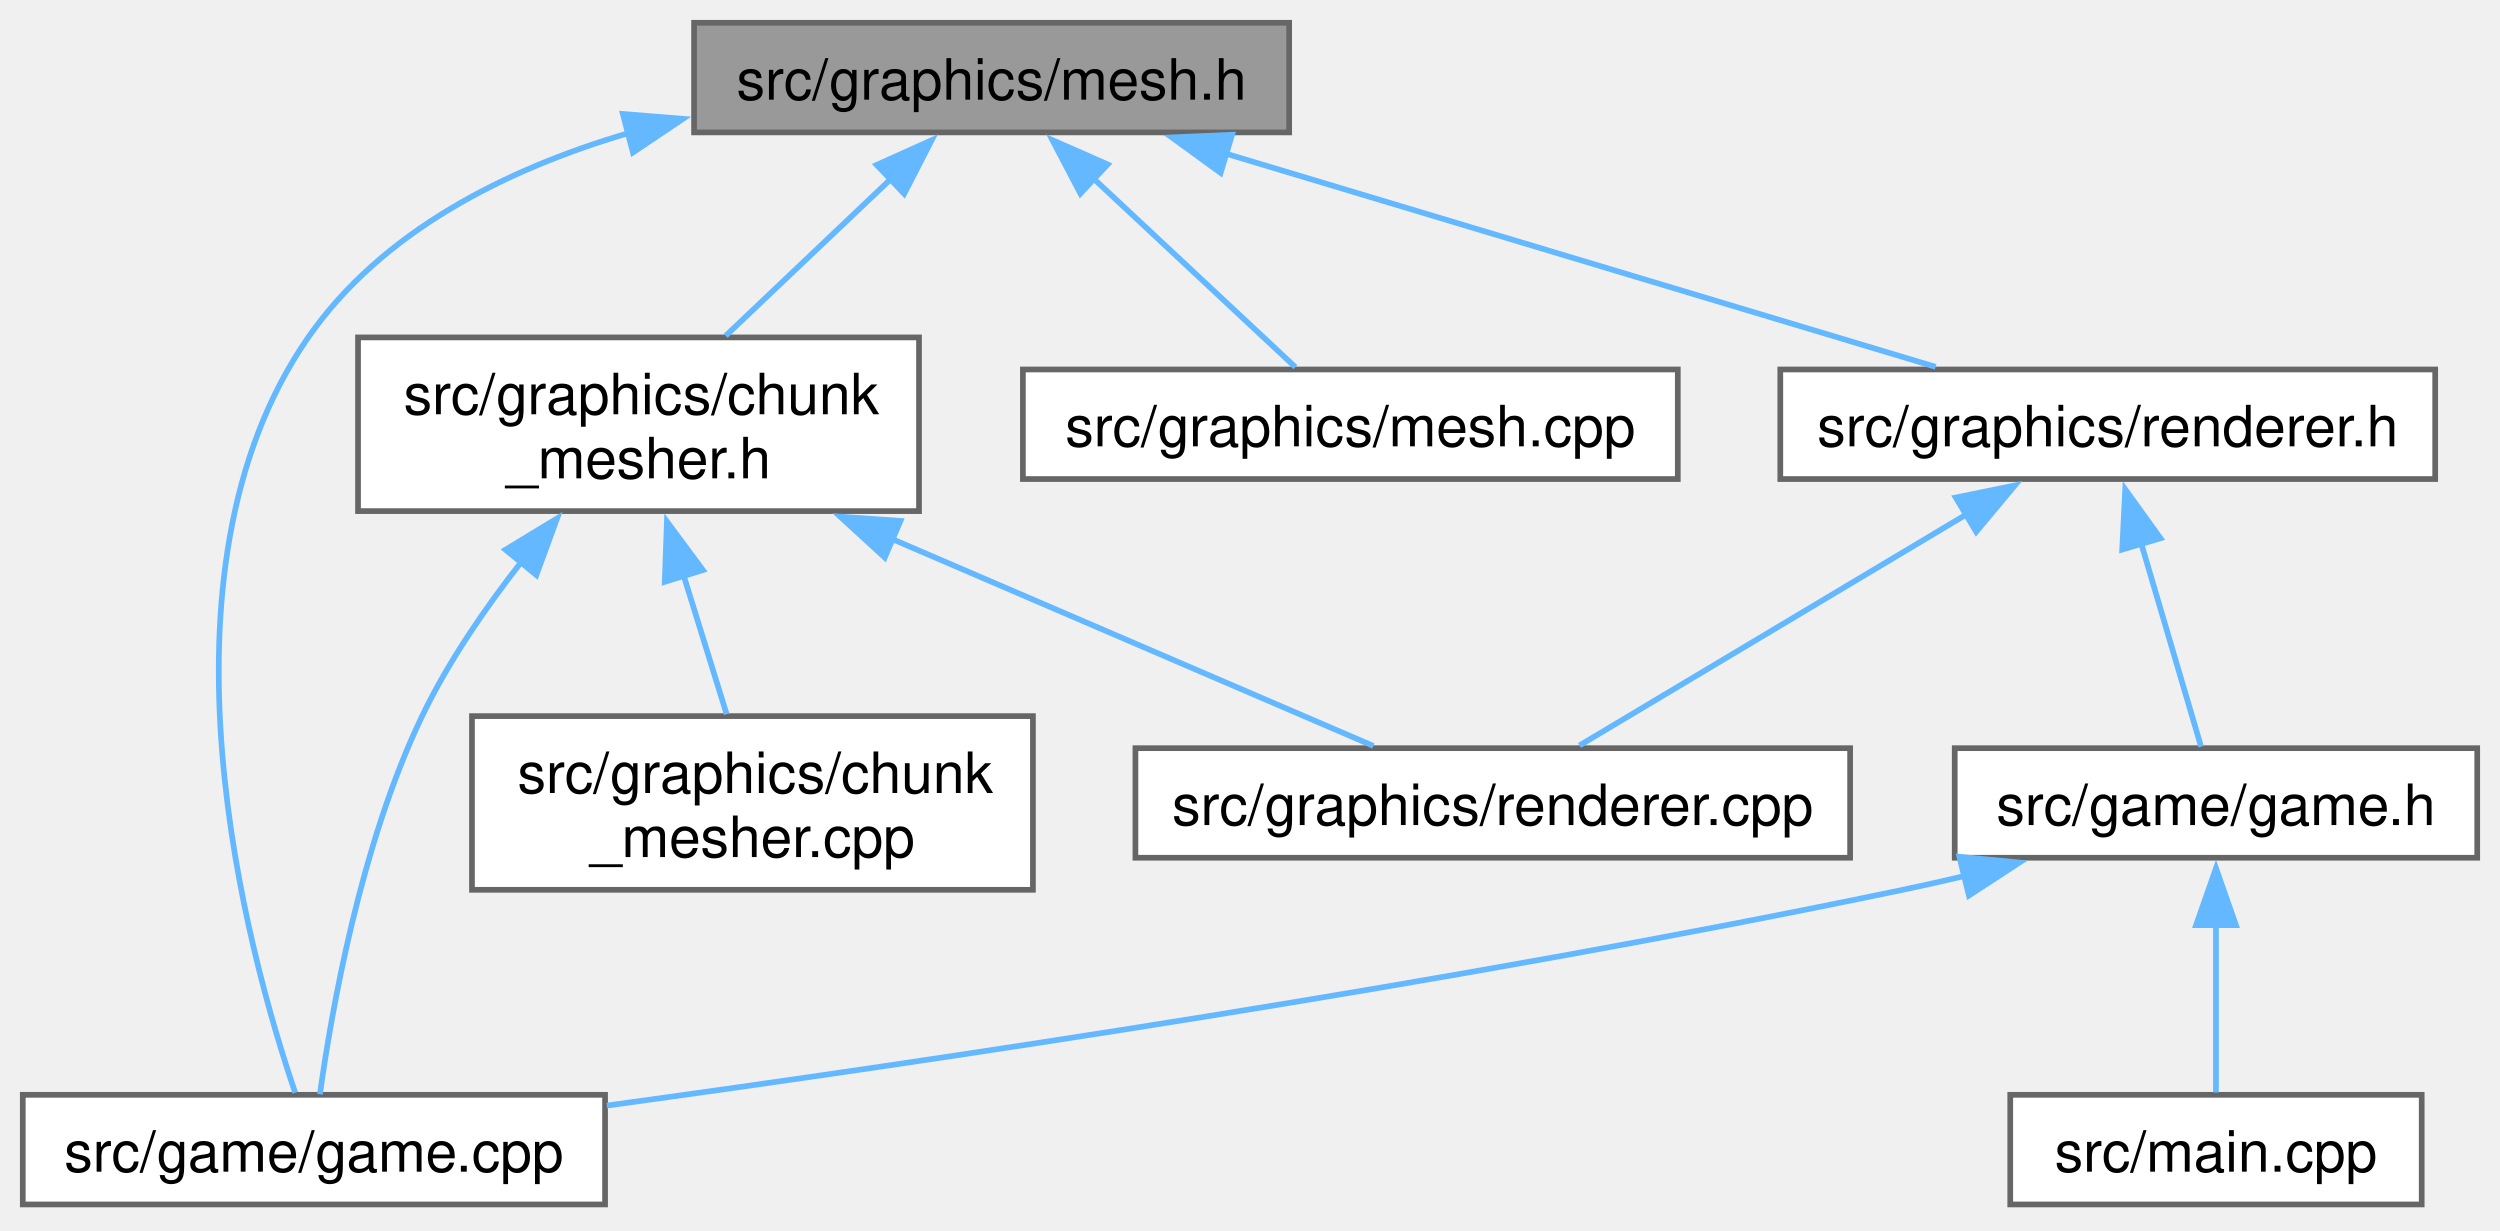
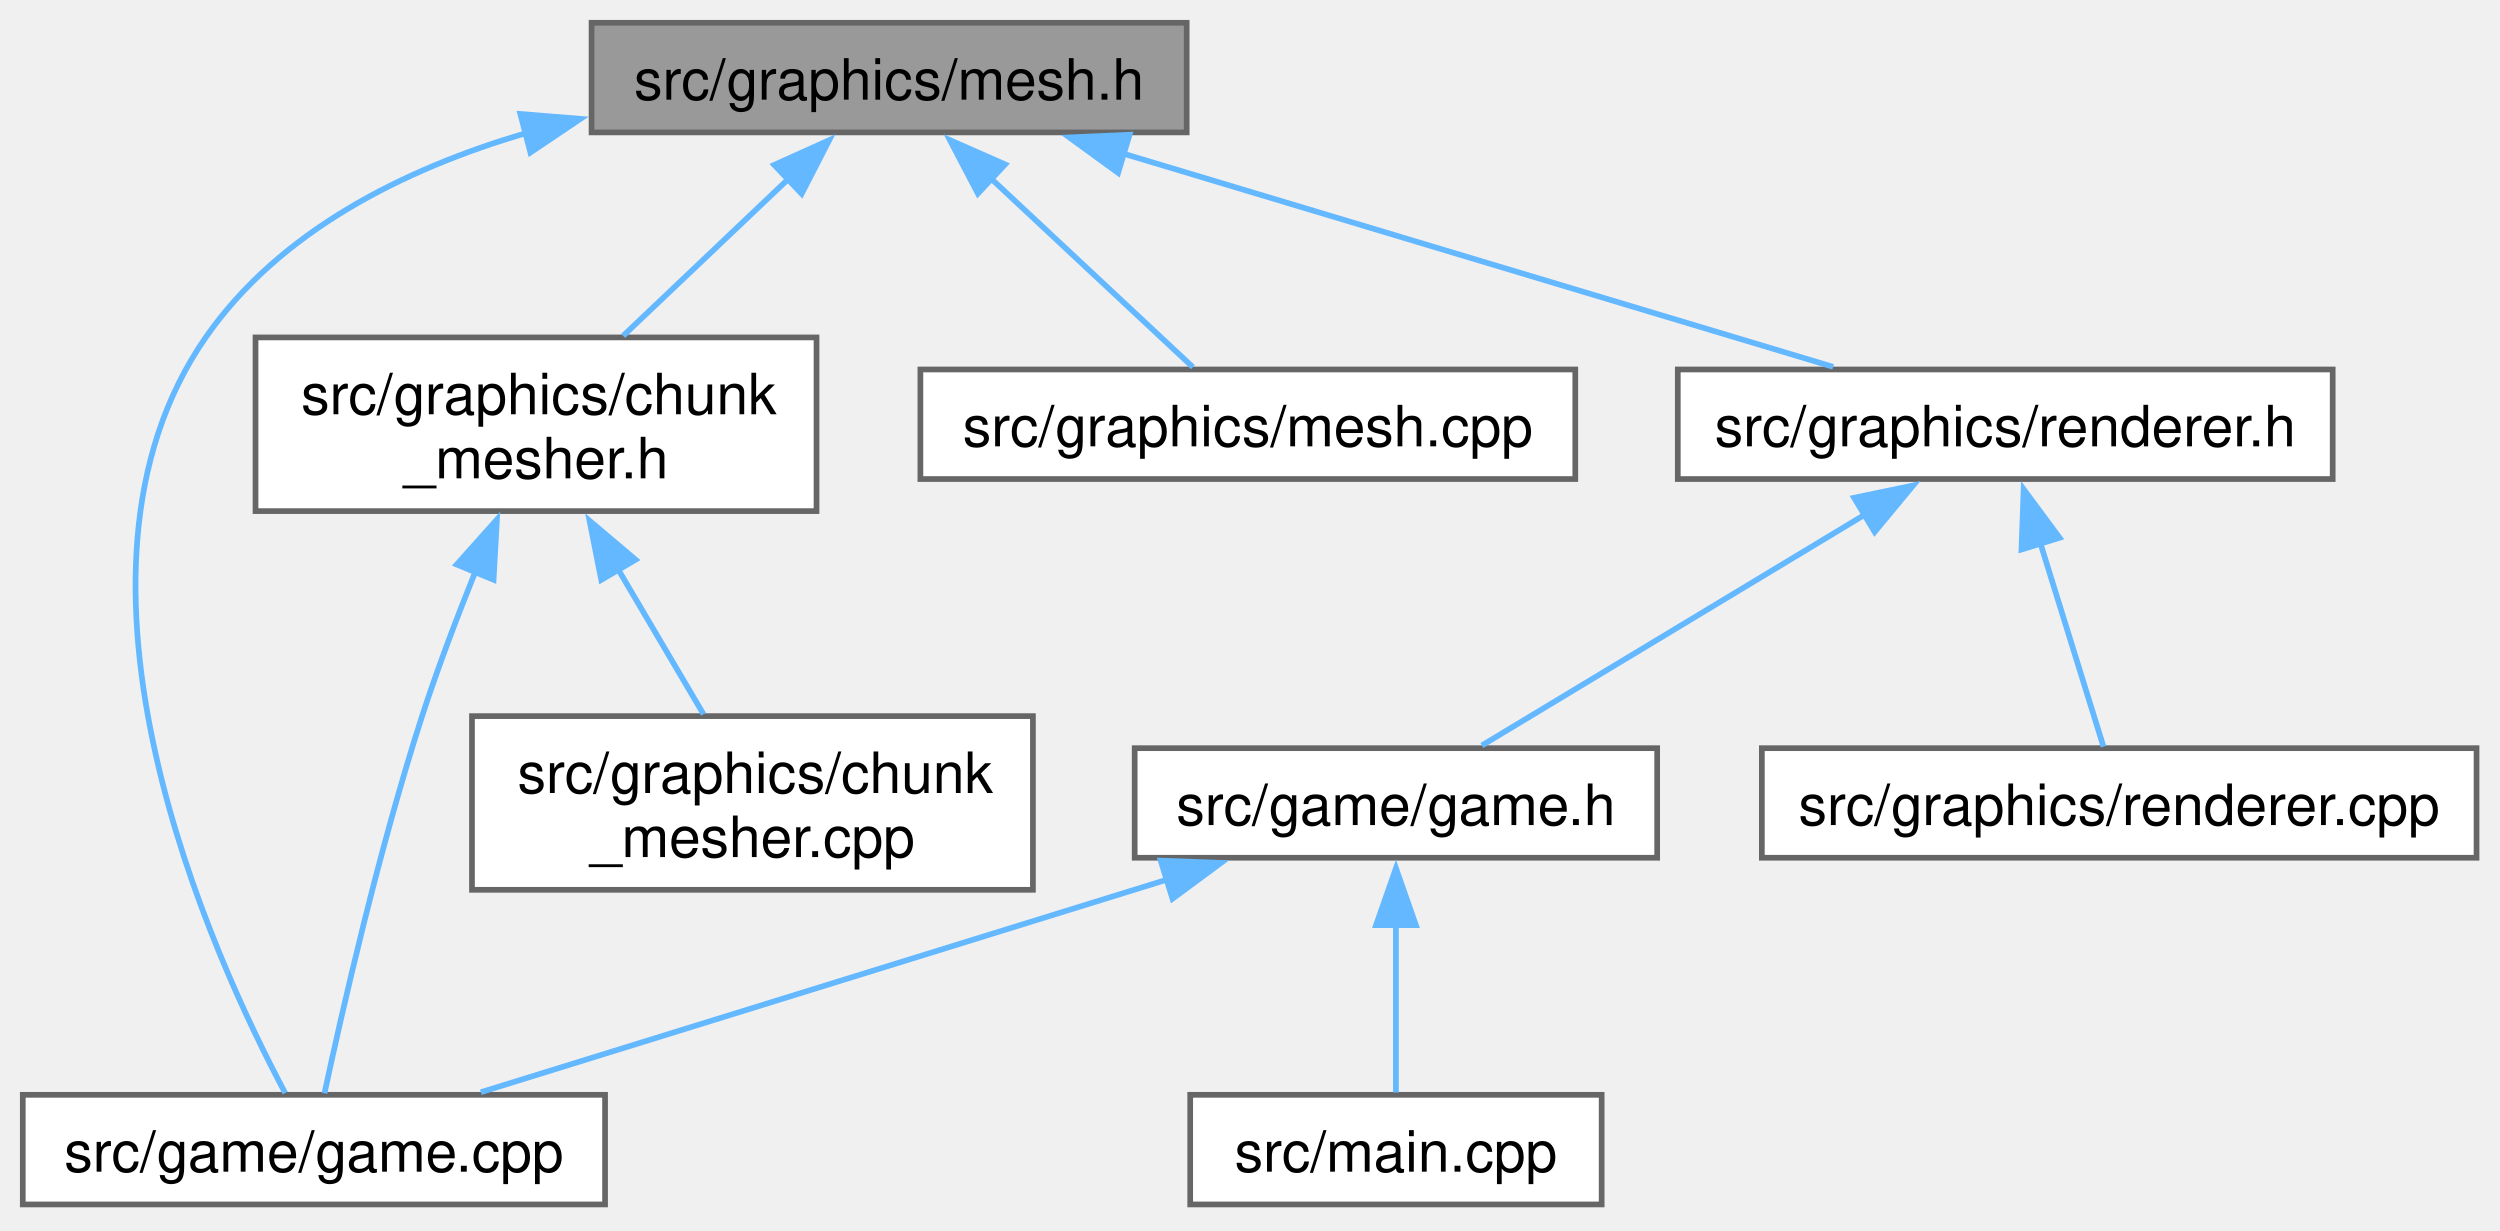
<svg xmlns="http://www.w3.org/2000/svg" xmlns:xlink="http://www.w3.org/1999/xlink" width="439pt" height="216pt" viewBox="0.00 0.00 439.00 216.00">
  <g id="graph0" class="graph" transform="scale(1 1) rotate(0) translate(4 211.5)">
    <g id="Node000001" class="node">
      <g id="a_Node000001">
        <a xlink:title=" ">
-           <polygon fill="#999999" stroke="#666666" points="222.38,-207.5 117.88,-207.5 117.88,-188.25 222.38,-188.25 222.38,-207.5" />
-           <text xml:space="preserve" text-anchor="middle" x="170.12" y="-194" font-family="Helvetica,sans-Serif" font-size="10.00">src/graphics/mesh.h</text>
+           <polygon fill="#999999" stroke="#666666" points="204.38,-207.5 99.88,-207.5 99.88,-188.25 204.38,-188.25 204.38,-207.5" />
+           <text xml:space="preserve" text-anchor="middle" x="152.12" y="-194" font-family="Helvetica,sans-Serif" font-size="10.00">src/graphics/mesh.h</text>
        </a>
      </g>
    </g>
    <g id="Node000002" class="node">
      <g id="a_Node000002">
        <a xlink:href="game_8cpp.html" target="_top" xlink:title=" ">
          <polygon fill="white" stroke="#666666" points="102.25,-19.25 0,-19.25 0,0 102.25,0 102.25,-19.25" />
          <text xml:space="preserve" text-anchor="middle" x="51.12" y="-5.75" font-family="Helvetica,sans-Serif" font-size="10.00">src/game/game.cpp</text>
        </a>
      </g>
    </g>
    <g id="edge1_Node000001_Node000002" class="edge">
      <g id="a_edge1_Node000001_Node000002">
        <a xlink:title=" ">
-           <path fill="none" stroke="#63b8ff" d="M106.26,-188.1C84.82,-181.77 63.09,-170.9 50.12,-152.25 21.08,-110.46 39.66,-43.65 47.84,-19.61" />
-           <polygon fill="#63b8ff" stroke="#63b8ff" points="105.37,-191.49 115.93,-190.63 107.14,-184.72 105.37,-191.49" />
+           <path fill="none" stroke="#63b8ff" d="M88.26,-188.1C66.82,-181.77 45.09,-170.9 32.12,-152.25 2.82,-110.08 33.33,-43.51 46.08,-19.57" />
+           <polygon fill="#63b8ff" stroke="#63b8ff" points="87.37,-191.49 97.93,-190.63 89.14,-184.72 87.37,-191.49" />
        </a>
      </g>
    </g>
    <g id="Node000003" class="node">
      <g id="a_Node000003">
        <a xlink:href="chunk__mesher_8h.html" target="_top" xlink:title=" ">
-           <polygon fill="white" stroke="#666666" points="157.38,-152.25 58.87,-152.25 58.87,-121.75 157.38,-121.75 157.38,-152.25" />
-           <text xml:space="preserve" text-anchor="start" x="66.88" y="-138.75" font-family="Helvetica,sans-Serif" font-size="10.00">src/graphics/chunk</text>
-           <text xml:space="preserve" text-anchor="middle" x="108.12" y="-127.5" font-family="Helvetica,sans-Serif" font-size="10.00">_mesher.h</text>
+           <polygon fill="white" stroke="#666666" points="139.38,-152.25 40.87,-152.25 40.87,-121.75 139.38,-121.75 139.38,-152.25" />
+           <text xml:space="preserve" text-anchor="start" x="48.88" y="-138.75" font-family="Helvetica,sans-Serif" font-size="10.00">src/graphics/chunk</text>
+           <text xml:space="preserve" text-anchor="middle" x="90.12" y="-127.5" font-family="Helvetica,sans-Serif" font-size="10.00">_mesher.h</text>
        </a>
      </g>
    </g>
    <g id="edge2_Node000001_Node000003" class="edge">
      <g id="a_edge2_Node000001_Node000003">
        <a xlink:title=" ">
-           <path fill="none" stroke="#63b8ff" d="M152.64,-180.27C143.44,-171.54 132.28,-160.93 123.43,-152.53" />
-           <polygon fill="#63b8ff" stroke="#63b8ff" points="149.95,-182.54 159.61,-186.89 154.77,-177.47 149.95,-182.54" />
+           <path fill="none" stroke="#63b8ff" d="M134.64,-180.27C125.44,-171.54 114.28,-160.93 105.43,-152.53" />
+           <polygon fill="#63b8ff" stroke="#63b8ff" points="131.95,-182.54 141.61,-186.89 136.77,-177.47 131.95,-182.54" />
+         </a>
+       </g>
+     </g>
+     <g id="Node000005" class="node">
+       <g id="a_Node000005">
+         <a xlink:href="mesh_8cpp.html" target="_top" xlink:title=" ">
+           <polygon fill="white" stroke="#666666" points="272.62,-146.62 157.62,-146.62 157.62,-127.38 272.62,-127.38 272.62,-146.62" />
+           <text xml:space="preserve" text-anchor="middle" x="215.12" y="-133.12" font-family="Helvetica,sans-Serif" font-size="10.00">src/graphics/mesh.cpp</text>
+         </a>
+       </g>
+     </g>
+     <g id="edge5_Node000001_Node000005" class="edge">
+       <g id="a_edge5_Node000001_Node000005">
+         <a xlink:title=" ">
+           <path fill="none" stroke="#63b8ff" d="M169.79,-180.37C181.34,-169.57 196,-155.87 205.47,-147.03" />
+           <polygon fill="#63b8ff" stroke="#63b8ff" points="167.72,-177.51 162.8,-186.9 172.5,-182.63 167.72,-177.51" />
        </a>
      </g>
    </g>
    <g id="Node000006" class="node">
      <g id="a_Node000006">
-         <a xlink:href="mesh_8cpp.html" target="_top" xlink:title=" ">
-           <polygon fill="white" stroke="#666666" points="290.62,-146.62 175.62,-146.62 175.62,-127.38 290.62,-127.38 290.62,-146.62" />
-           <text xml:space="preserve" text-anchor="middle" x="233.12" y="-133.12" font-family="Helvetica,sans-Serif" font-size="10.00">src/graphics/mesh.cpp</text>
+         <a xlink:href="renderer_8h.html" target="_top" xlink:title=" ">
+           <polygon fill="white" stroke="#666666" points="405.62,-146.62 290.62,-146.62 290.62,-127.38 405.62,-127.38 405.62,-146.62" />
+           <text xml:space="preserve" text-anchor="middle" x="348.12" y="-133.12" font-family="Helvetica,sans-Serif" font-size="10.00">src/graphics/renderer.h</text>
        </a>
      </g>
    </g>
    <g id="edge6_Node000001_Node000006" class="edge">
      <g id="a_edge6_Node000001_Node000006">
        <a xlink:title=" ">
-           <path fill="none" stroke="#63b8ff" d="M187.79,-180.37C199.34,-169.57 214,-155.87 223.47,-147.03" />
-           <polygon fill="#63b8ff" stroke="#63b8ff" points="185.72,-177.51 180.8,-186.9 190.5,-182.63 185.72,-177.51" />
-         </a>
-       </g>
-     </g>
-     <g id="Node000007" class="node">
-       <g id="a_Node000007">
-         <a xlink:href="renderer_8h.html" target="_top" xlink:title=" ">
-           <polygon fill="white" stroke="#666666" points="423.62,-146.62 308.62,-146.62 308.62,-127.38 423.62,-127.38 423.62,-146.62" />
-           <text xml:space="preserve" text-anchor="middle" x="366.12" y="-133.12" font-family="Helvetica,sans-Serif" font-size="10.00">src/graphics/renderer.h</text>
-         </a>
-       </g>
-     </g>
-     <g id="edge7_Node000001_Node000007" class="edge">
-       <g id="a_edge7_Node000001_Node000007">
-         <a xlink:title=" ">
-           <path fill="none" stroke="#63b8ff" d="M211.3,-184.51C248.54,-173.32 302.5,-157.11 335.9,-147.08" />
-           <polygon fill="#63b8ff" stroke="#63b8ff" points="210.34,-181.14 201.77,-187.37 212.35,-187.84 210.34,-181.14" />
+           <path fill="none" stroke="#63b8ff" d="M193.3,-184.51C230.54,-173.32 284.5,-157.11 317.9,-147.08" />
+           <polygon fill="#63b8ff" stroke="#63b8ff" points="192.34,-181.14 183.77,-187.37 194.35,-187.84 192.34,-181.14" />
        </a>
      </g>
    </g>
    <g id="edge3_Node000003_Node000002" class="edge">
      <g id="a_edge3_Node000003_Node000002">
        <a xlink:title=" ">
-           <path fill="none" stroke="#63b8ff" d="M87.54,-112.82C81.19,-104.71 74.68,-95.25 70.12,-85.75 59.3,-63.19 54.17,-33.76 52.18,-19.34" />
-           <polygon fill="#63b8ff" stroke="#63b8ff" points="84.77,-114.97 93.82,-120.47 90.18,-110.52 84.77,-114.97" />
+           <path fill="none" stroke="#63b8ff" d="M79.48,-111.13C76.25,-103.11 72.84,-94.13 70.12,-85.75 62.5,-62.2 56.02,-33.69 52.98,-19.52" />
+           <polygon fill="#63b8ff" stroke="#63b8ff" points="76.2,-112.37 83.26,-120.27 82.67,-109.69 76.2,-112.37" />
        </a>
      </g>
    </g>
    <g id="Node000004" class="node">
      <g id="a_Node000004">
        <a xlink:href="chunk__mesher_8cpp.html" target="_top" xlink:title=" ">
          <polygon fill="white" stroke="#666666" points="177.38,-85.75 78.88,-85.75 78.88,-55.25 177.38,-55.25 177.38,-85.75" />
          <text xml:space="preserve" text-anchor="start" x="86.88" y="-72.25" font-family="Helvetica,sans-Serif" font-size="10.00">src/graphics/chunk</text>
          <text xml:space="preserve" text-anchor="middle" x="128.12" y="-61" font-family="Helvetica,sans-Serif" font-size="10.00">_mesher.cpp</text>
        </a>
      </g>
    </g>
    <g id="edge4_Node000003_Node000004" class="edge">
      <g id="a_edge4_Node000003_Node000004">
        <a xlink:title=" ">
-           <path fill="none" stroke="#63b8ff" d="M115.99,-110.63C118.58,-102.3 121.36,-93.33 123.6,-86.08" />
-           <polygon fill="#63b8ff" stroke="#63b8ff" points="112.73,-109.33 113.11,-119.92 119.42,-111.4 112.73,-109.33" />
+           <path fill="none" stroke="#63b8ff" d="M104.57,-111.48C109.62,-102.91 115.12,-93.57 119.54,-86.08" />
+           <polygon fill="#63b8ff" stroke="#63b8ff" points="101.58,-109.67 99.52,-120.06 107.61,-113.22 101.58,-109.67" />
        </a>
      </g>
    </g>
-     <g id="Node000005" class="node">
-       <g id="a_Node000005">
-         <a xlink:href="renderer_8cpp.html" target="_top" xlink:title=" ">
-           <polygon fill="white" stroke="#666666" points="320.88,-80.12 195.38,-80.12 195.38,-60.88 320.88,-60.88 320.88,-80.12" />
-           <text xml:space="preserve" text-anchor="middle" x="258.12" y="-66.62" font-family="Helvetica,sans-Serif" font-size="10.00">src/graphics/renderer.cpp</text>
+     <g id="Node000007" class="node">
+       <g id="a_Node000007">
+         <a xlink:href="game_8h.html" target="_top" xlink:title=" ">
+           <polygon fill="white" stroke="#666666" points="287,-80.12 195.25,-80.12 195.25,-60.88 287,-60.88 287,-80.12" />
+           <text xml:space="preserve" text-anchor="middle" x="241.12" y="-66.62" font-family="Helvetica,sans-Serif" font-size="10.00">src/game/game.h</text>
        </a>
      </g>
    </g>
-     <g id="edge5_Node000003_Node000005" class="edge">
-       <g id="a_edge5_Node000003_Node000005">
+     <g id="edge7_Node000006_Node000007" class="edge">
+       <g id="a_edge7_Node000006_Node000007">
        <a xlink:title=" ">
-           <path fill="none" stroke="#63b8ff" d="M152.51,-116.91C180.5,-104.88 215.35,-89.9 237.17,-80.51" />
-           <polygon fill="#63b8ff" stroke="#63b8ff" points="151.36,-113.6 143.55,-120.77 154.12,-120.03 151.36,-113.6" />
+           <path fill="none" stroke="#63b8ff" d="M323.53,-121.17C302.77,-108.66 273.71,-91.14 256.22,-80.6" />
+           <polygon fill="#63b8ff" stroke="#63b8ff" points="321.58,-124.09 331.95,-126.25 325.19,-118.09 321.58,-124.09" />
        </a>
      </g>
    </g>
-     <g id="edge11_Node000007_Node000005" class="edge">
-       <g id="a_edge11_Node000007_Node000005">
+     <g id="Node000009" class="node">
+       <g id="a_Node000009">
+         <a xlink:href="renderer_8cpp.html" target="_top" xlink:title=" ">
+           <polygon fill="white" stroke="#666666" points="430.88,-80.12 305.38,-80.12 305.38,-60.88 430.88,-60.88 430.88,-80.12" />
+           <text xml:space="preserve" text-anchor="middle" x="368.12" y="-66.62" font-family="Helvetica,sans-Serif" font-size="10.00">src/graphics/renderer.cpp</text>
+         </a>
+       </g>
+     </g>
+     <g id="edge10_Node000006_Node000009" class="edge">
+       <g id="a_edge10_Node000006_Node000009">
        <a xlink:title=" ">
-           <path fill="none" stroke="#63b8ff" d="M341.3,-121.17C320.35,-108.66 291.01,-91.14 273.36,-80.6" />
-           <polygon fill="#63b8ff" stroke="#63b8ff" points="339.43,-124.13 349.81,-126.26 343.02,-118.12 339.43,-124.13" />
+           <path fill="none" stroke="#63b8ff" d="M354.24,-116.27C357.95,-104.3 362.51,-89.6 365.37,-80.39" />
+           <polygon fill="#63b8ff" stroke="#63b8ff" points="350.97,-115 351.35,-125.59 357.66,-117.07 350.97,-115" />
+         </a>
+       </g>
+     </g>
+     <g id="edge8_Node000007_Node000002" class="edge">
+       <g id="a_edge8_Node000007_Node000002">
+         <a xlink:title=" ">
+           <path fill="none" stroke="#63b8ff" d="M201.21,-57.13C165.11,-45.95 112.8,-29.74 80.43,-19.71" />
+           <polygon fill="#63b8ff" stroke="#63b8ff" points="199.82,-60.37 210.41,-59.98 201.89,-53.68 199.82,-60.37" />
        </a>
      </g>
    </g>
    <g id="Node000008" class="node">
      <g id="a_Node000008">
-         <a xlink:href="game_8h.html" target="_top" xlink:title=" ">
-           <polygon fill="white" stroke="#666666" points="431,-80.12 339.25,-80.12 339.25,-60.88 431,-60.88 431,-80.12" />
-           <text xml:space="preserve" text-anchor="middle" x="385.12" y="-66.62" font-family="Helvetica,sans-Serif" font-size="10.00">src/game/game.h</text>
+         <a xlink:href="main_8cpp.html" target="_top" xlink:title=" ">
+           <polygon fill="white" stroke="#666666" points="277.25,-19.25 205,-19.25 205,0 277.25,0 277.25,-19.25" />
+           <text xml:space="preserve" text-anchor="middle" x="241.12" y="-5.75" font-family="Helvetica,sans-Serif" font-size="10.00">src/main.cpp</text>
        </a>
      </g>
    </g>
-     <g id="edge8_Node000007_Node000008" class="edge">
-       <g id="a_edge8_Node000007_Node000008">
+     <g id="edge9_Node000007_Node000008" class="edge">
+       <g id="a_edge9_Node000007_Node000008">
        <a xlink:title=" ">
-           <path fill="none" stroke="#63b8ff" d="M371.94,-116.27C375.46,-104.3 379.79,-89.6 382.51,-80.39" />
-           <polygon fill="#63b8ff" stroke="#63b8ff" points="368.66,-115 369.19,-125.58 375.38,-116.98 368.66,-115" />
-         </a>
-       </g>
-     </g>
-     <g id="edge9_Node000008_Node000002" class="edge">
-       <g id="a_edge9_Node000008_Node000002">
-         <a xlink:title=" ">
-           <path fill="none" stroke="#63b8ff" d="M341.08,-57.7C337.39,-56.83 333.7,-56 330.12,-55.25 251.26,-38.77 158.74,-25.06 102.56,-17.36" />
-           <polygon fill="#63b8ff" stroke="#63b8ff" points="340.07,-61.05 350.62,-60.04 341.74,-54.25 340.07,-61.05" />
-         </a>
-       </g>
-     </g>
-     <g id="Node000009" class="node">
-       <g id="a_Node000009">
-         <a xlink:href="main_8cpp.html" target="_top" xlink:title=" ">
-           <polygon fill="white" stroke="#666666" points="421.25,-19.25 349,-19.25 349,0 421.25,0 421.25,-19.25" />
-           <text xml:space="preserve" text-anchor="middle" x="385.12" y="-5.75" font-family="Helvetica,sans-Serif" font-size="10.00">src/main.cpp</text>
-         </a>
-       </g>
-     </g>
-     <g id="edge10_Node000008_Node000009" class="edge">
-       <g id="a_edge10_Node000008_Node000009">
-         <a xlink:title=" ">
-           <path fill="none" stroke="#63b8ff" d="M385.12,-49.07C385.12,-39.04 385.12,-27.46 385.12,-19.65" />
-           <polygon fill="#63b8ff" stroke="#63b8ff" points="381.63,-49.04 385.13,-59.04 388.63,-49.04 381.63,-49.04" />
+           <path fill="none" stroke="#63b8ff" d="M241.12,-49.07C241.12,-39.04 241.12,-27.46 241.12,-19.65" />
+           <polygon fill="#63b8ff" stroke="#63b8ff" points="237.63,-49.04 241.13,-59.04 244.63,-49.04 237.63,-49.04" />
        </a>
      </g>
    </g>
  </g>
</svg>
